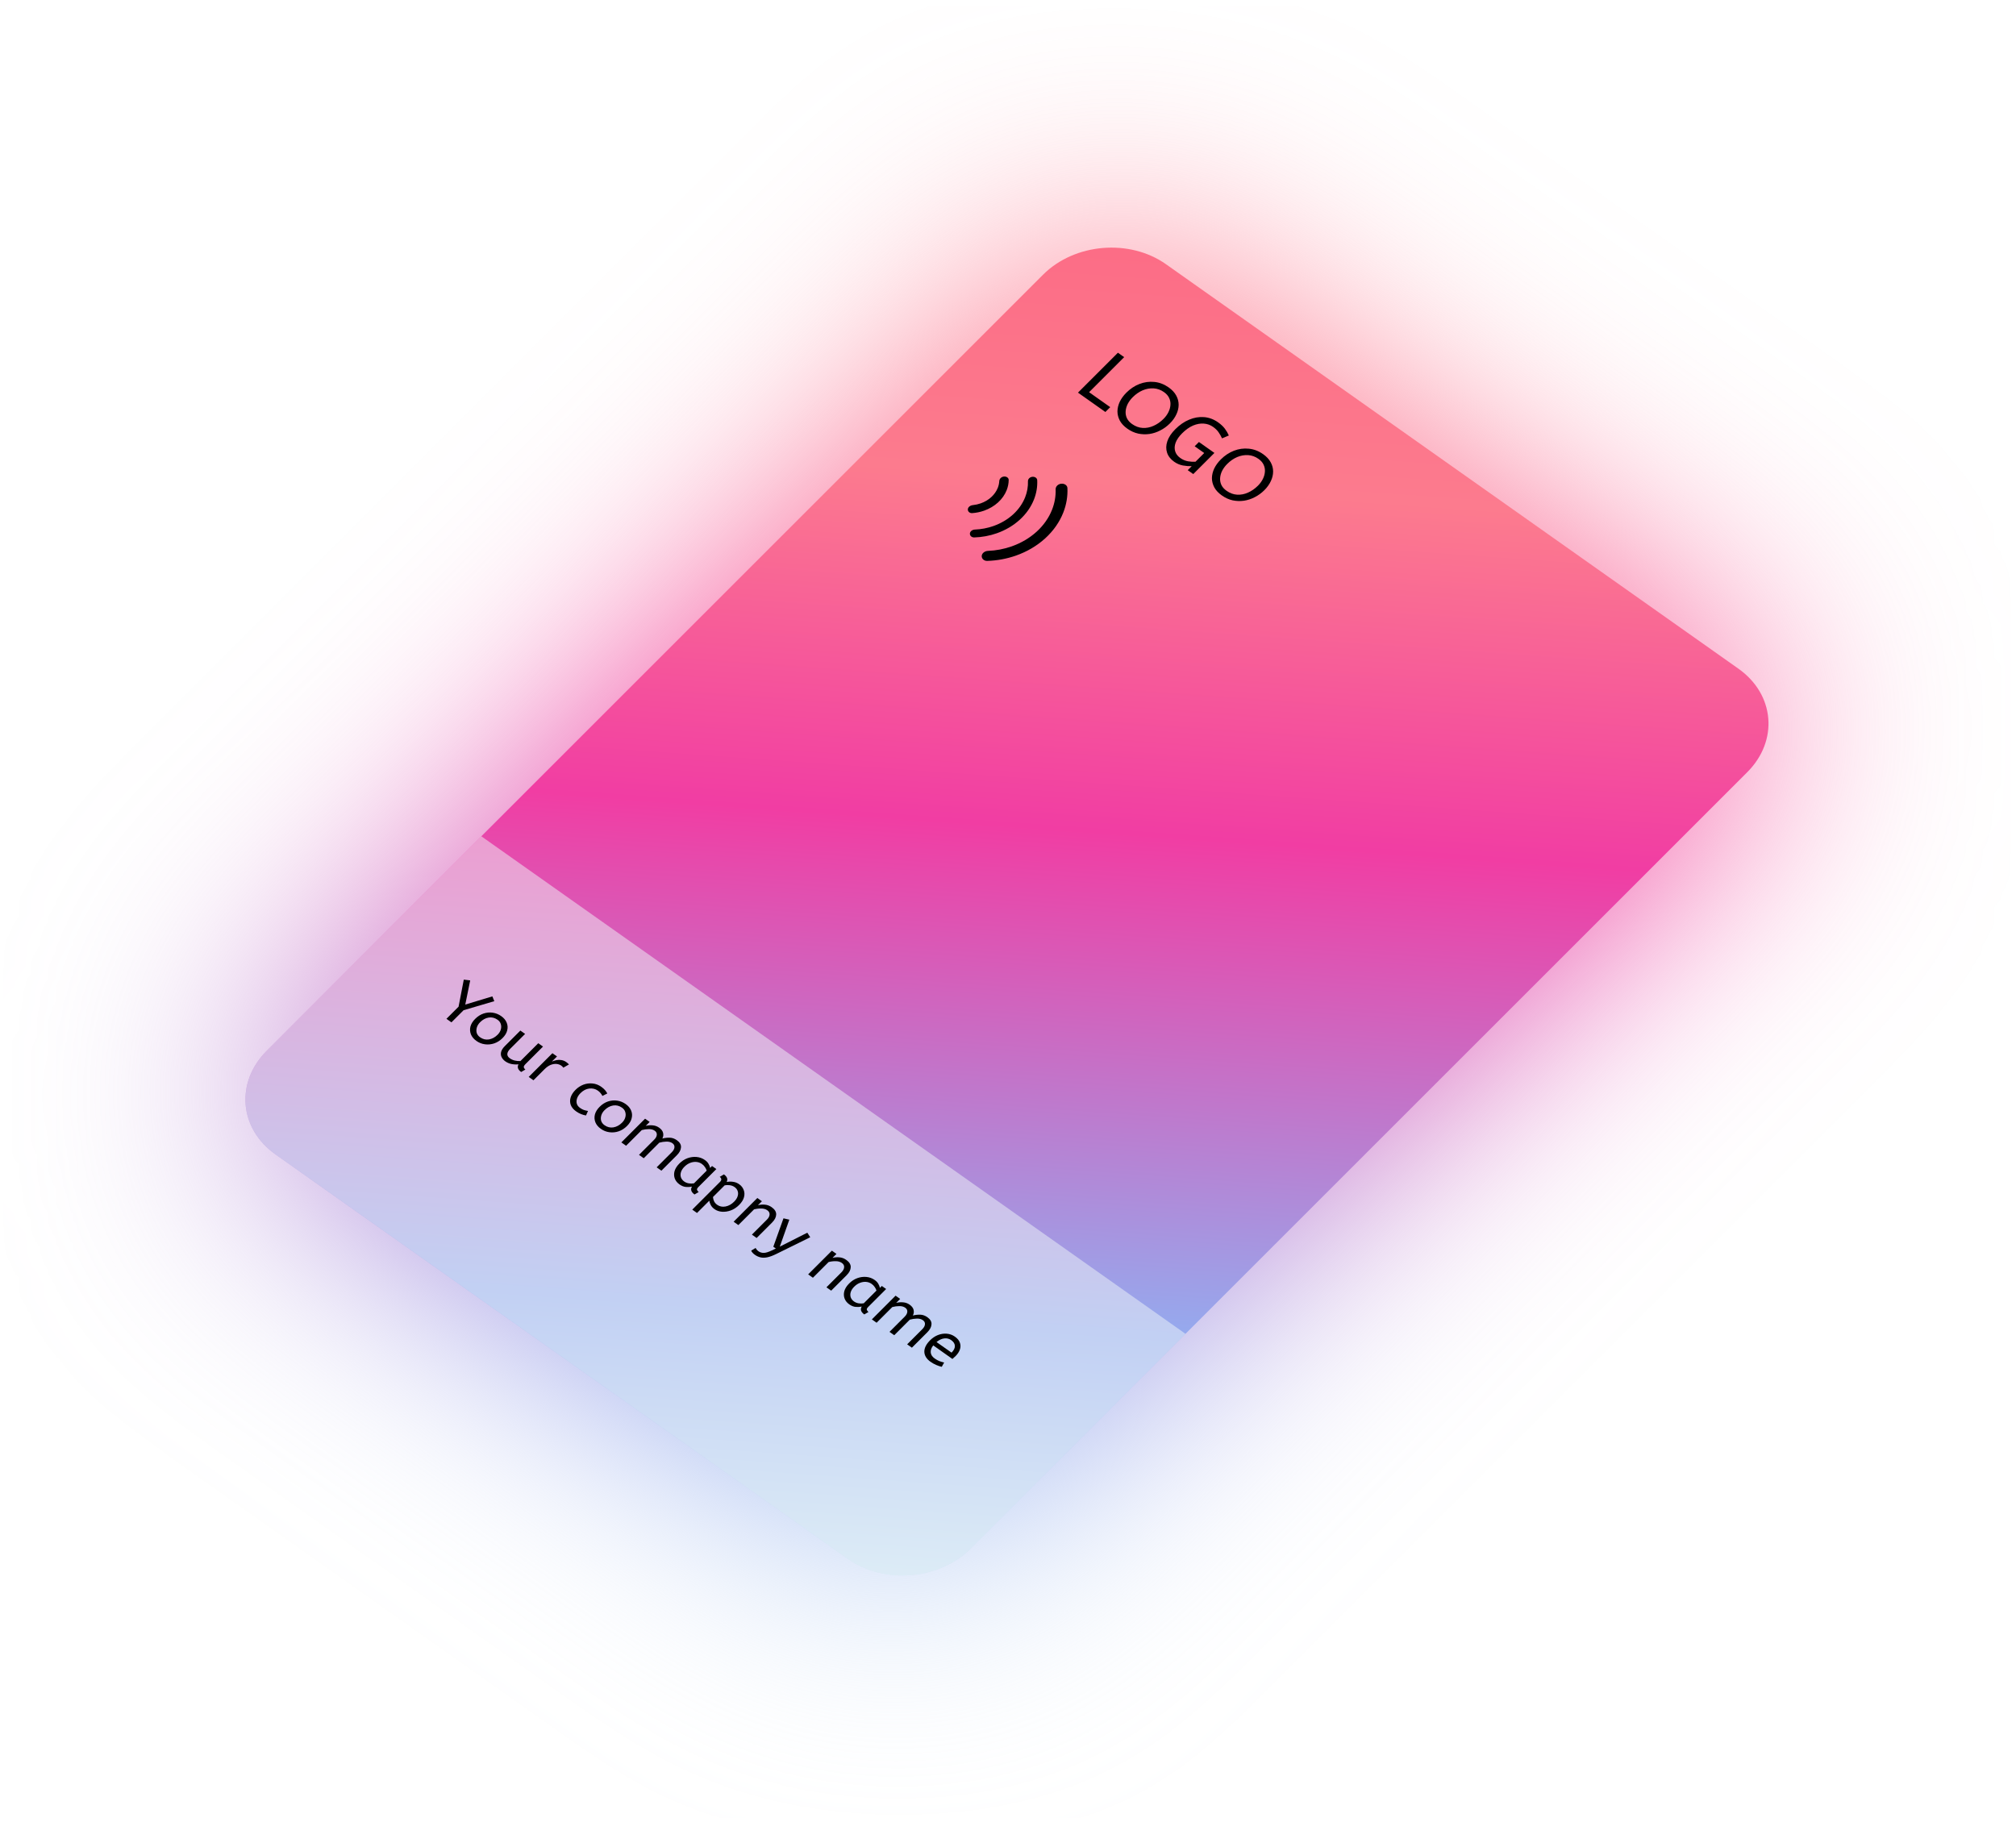
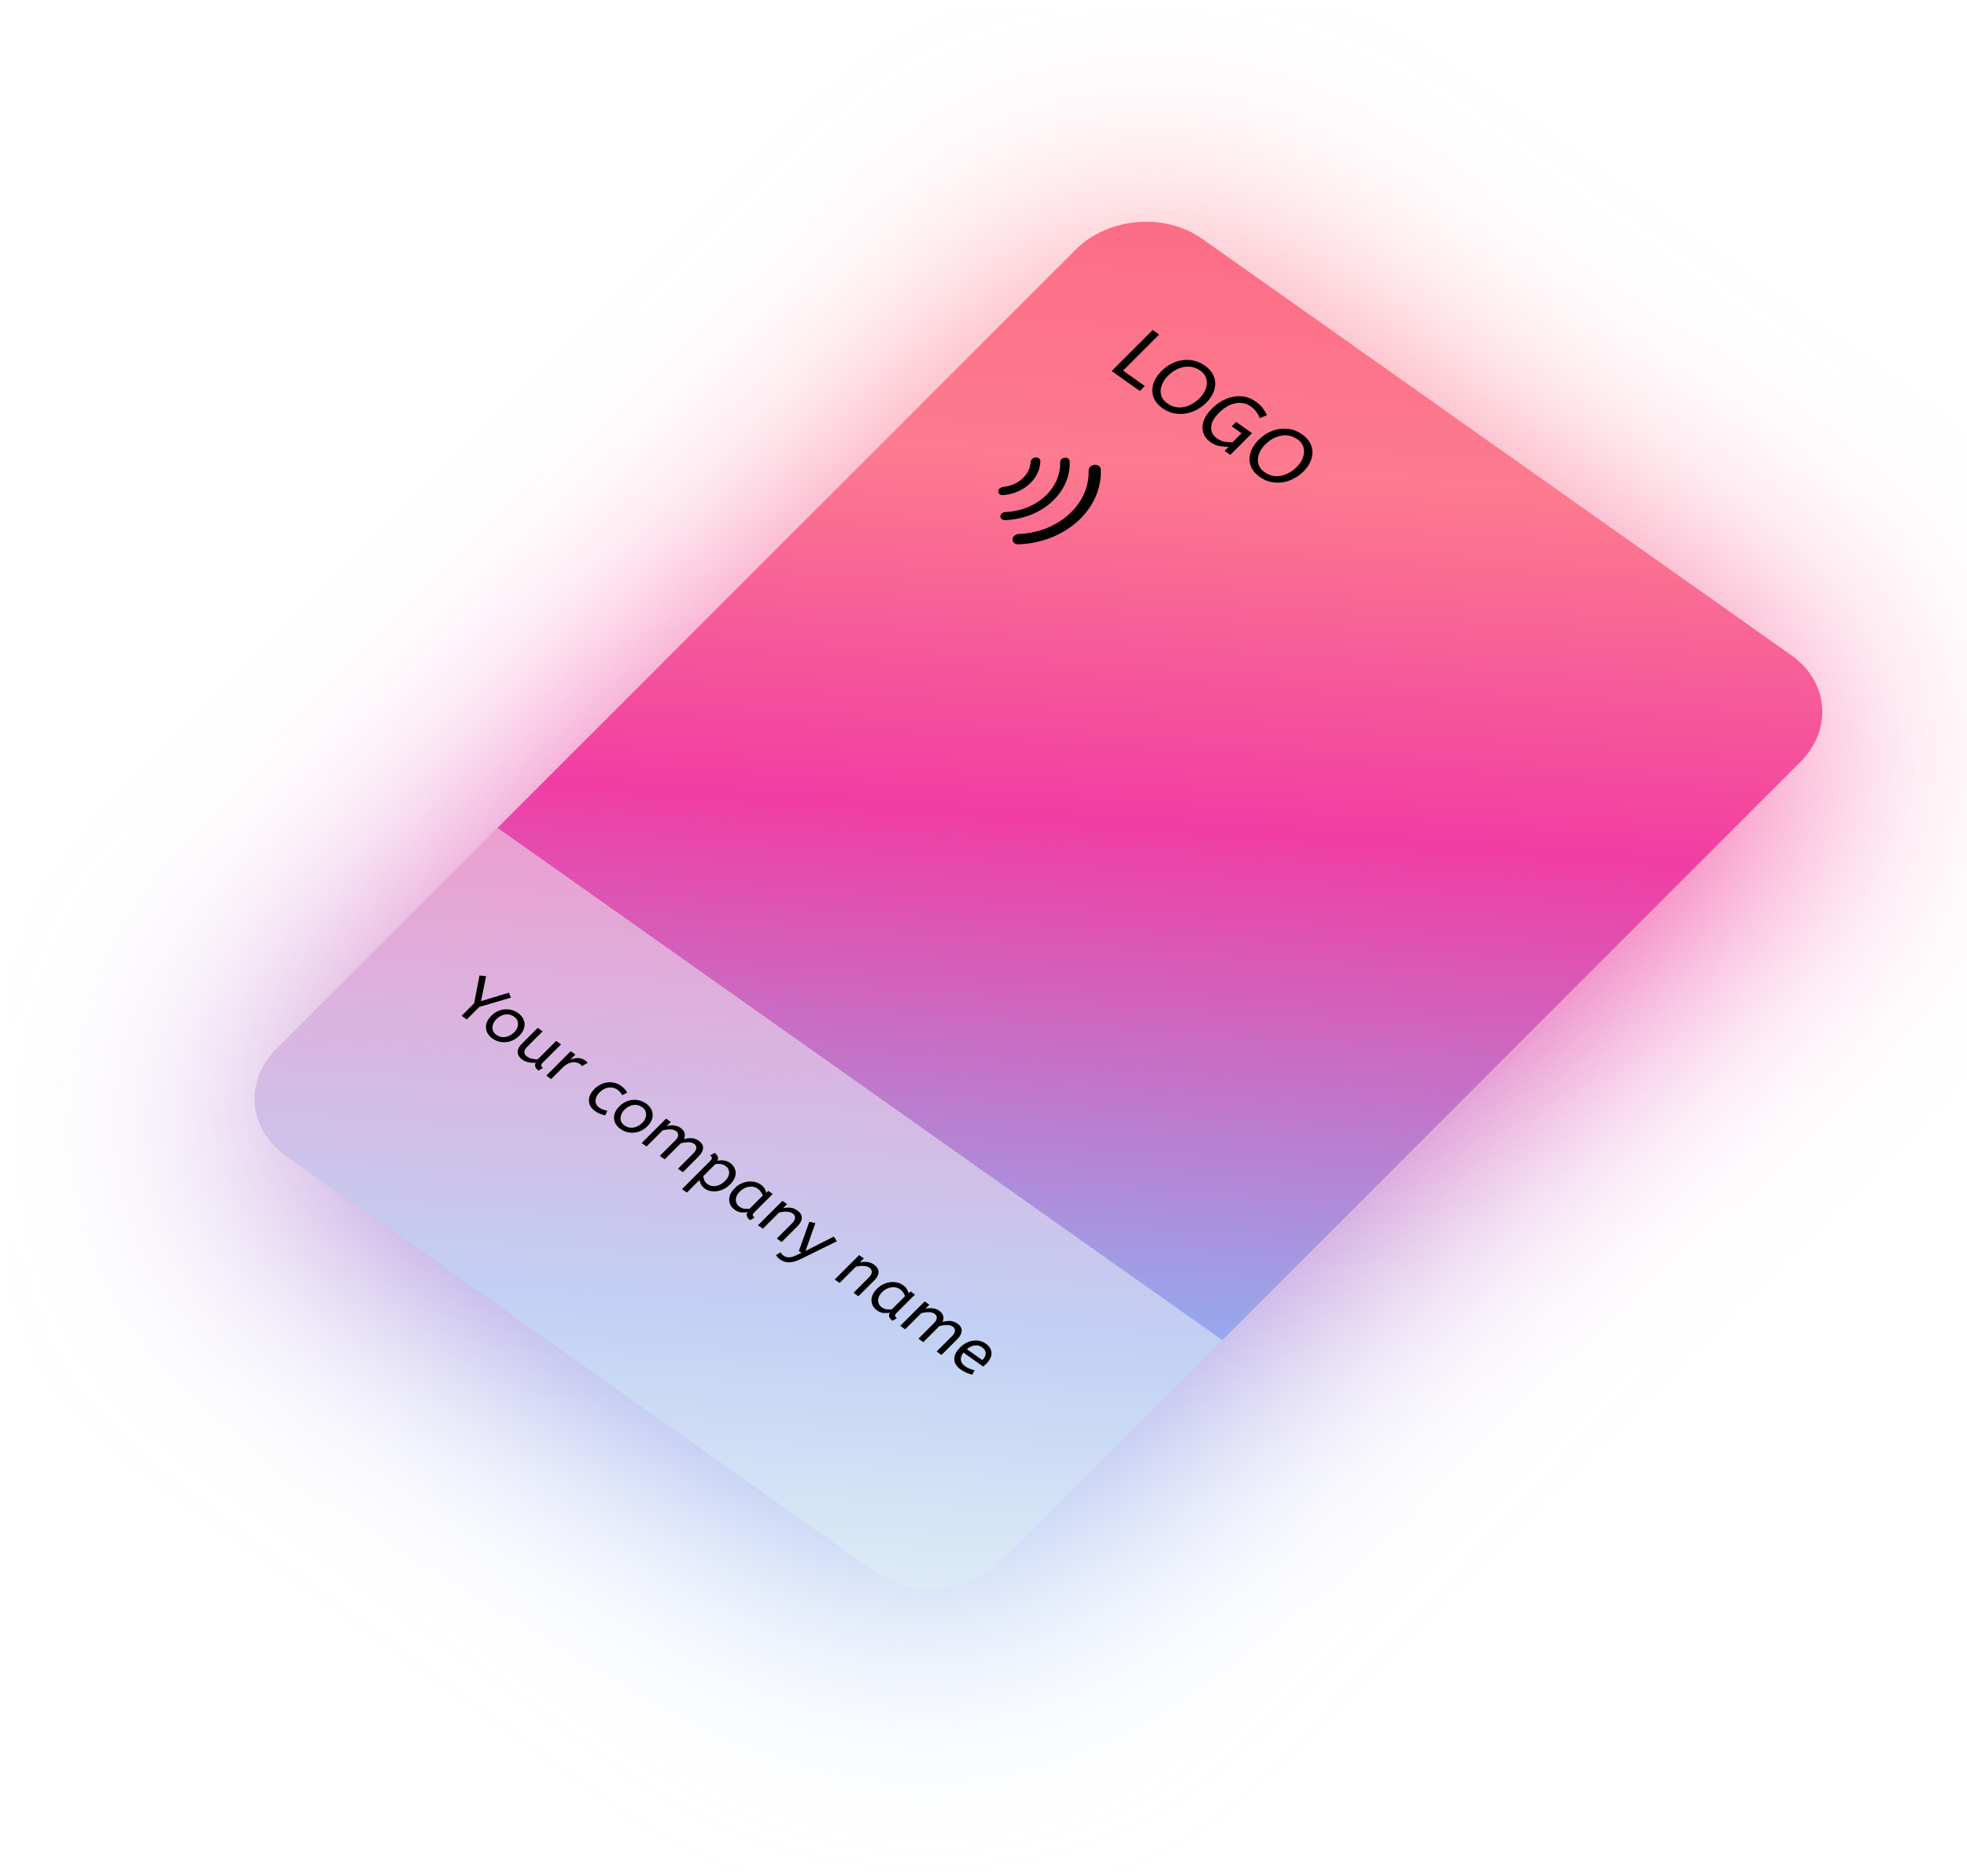
- <svg xmlns="http://www.w3.org/2000/svg" width="250" height="226" viewBox="0 0 250 226" fill="none">
-   <g filter="url(#filter0_f_178_2)">
-     <rect width="106.928" height="156.158" rx="10" transform="matrix(0.816642 0.577145 -0.707107 0.707107 136.42 27.001)" fill="url(#paint0_linear_178_2)" />
+ <svg xmlns="http://www.w3.org/2000/svg" width="237" height="226" viewBox="0 0 237 226" fill="none">
+   <g filter="url(#filter0_f_13_1637)">
+     <rect width="106.928" height="156.158" rx="10" transform="matrix(0.816642 0.577145 -0.707107 0.707107 136.68 27.2344)" fill="url(#paint0_linear_13_1637)" />
  </g>
-   <rect width="106.928" height="156.158" rx="10" transform="matrix(0.816642 0.577145 -0.707107 0.707107 136.42 27)" fill="url(#paint1_linear_178_2)" />
-   <path d="M59.688 103.732L147.01 165.446L120.393 192.062C116.488 195.967 109.666 196.549 105.156 193.362L34.166 143.191C29.656 140.004 29.166 134.254 33.071 130.349L59.688 103.732Z" fill="#F1F6F8" fill-opacity="0.5" />
-   <path d="M121.743 68.952C121.715 69.294 122.021 69.585 122.426 69.573C123.645 69.537 124.854 69.314 125.994 68.912C127.362 68.43 128.596 67.702 129.609 66.78C130.622 65.858 131.389 64.765 131.856 63.579C132.245 62.59 132.417 61.557 132.367 60.529C132.35 60.188 131.983 59.953 131.581 60.002V60.002C131.178 60.051 130.893 60.366 130.905 60.708C130.934 61.554 130.786 62.404 130.465 63.219C130.067 64.232 129.413 65.164 128.548 65.951C127.683 66.737 126.63 67.359 125.463 67.77C124.523 68.102 123.529 68.291 122.526 68.331C122.121 68.347 121.77 68.61 121.743 68.952V68.952Z" fill="black" />
-   <path d="M120.276 66.175C120.255 66.444 120.495 66.672 120.813 66.663C121.77 66.635 122.72 66.459 123.616 66.144C124.691 65.765 125.661 65.193 126.456 64.469C127.252 63.744 127.855 62.886 128.222 61.953C128.527 61.177 128.663 60.365 128.623 59.558C128.61 59.289 128.322 59.105 128.006 59.144V59.144C127.69 59.182 127.465 59.429 127.475 59.697C127.497 60.363 127.381 61.031 127.129 61.671C126.816 62.467 126.302 63.199 125.623 63.817C124.944 64.435 124.116 64.923 123.199 65.247C122.461 65.507 121.68 65.656 120.891 65.687C120.573 65.7 120.298 65.907 120.276 66.175V66.175Z" fill="black" />
-   <path d="M120.02 63.167C119.999 63.438 120.241 63.669 120.562 63.647C121.066 63.612 121.564 63.509 122.036 63.343C122.69 63.112 123.28 62.764 123.764 62.324C124.248 61.883 124.615 61.361 124.838 60.794C124.999 60.384 125.082 59.958 125.086 59.532C125.088 59.26 124.796 59.074 124.477 59.112V59.112C124.157 59.151 123.933 59.402 123.919 59.673C123.903 59.955 123.842 60.236 123.735 60.508C123.566 60.937 123.289 61.333 122.922 61.666C122.556 61.999 122.11 62.262 121.615 62.437C121.302 62.547 120.974 62.62 120.641 62.655C120.321 62.688 120.042 62.895 120.02 63.167V63.167Z" fill="black" />
-   <path d="M133.679 48.702L138.629 43.752L139.405 44.3L135.056 48.649L137.677 50.502L137.076 51.103L133.679 48.702ZM139.806 53.177C139.382 52.877 139.069 52.543 138.869 52.177C138.674 51.805 138.575 51.421 138.572 51.025C138.579 50.628 138.675 50.229 138.861 49.83C139.052 49.434 139.325 49.059 139.678 48.706C140.164 48.22 140.704 47.861 141.298 47.63C141.902 47.397 142.517 47.312 143.141 47.375C143.77 47.434 144.365 47.661 144.926 48.057C145.345 48.354 145.655 48.685 145.855 49.052C146.06 49.422 146.162 49.808 146.161 50.209C146.159 50.611 146.065 51.007 145.878 51.398C145.697 51.793 145.43 52.167 145.076 52.52C144.723 52.874 144.328 53.162 143.892 53.385C143.461 53.611 143.01 53.76 142.54 53.83C142.075 53.895 141.608 53.879 141.14 53.781C140.676 53.678 140.231 53.477 139.806 53.177ZM140.386 52.597C140.806 52.893 141.244 53.054 141.701 53.08C142.159 53.106 142.607 53.02 143.045 52.823C143.494 52.625 143.907 52.338 144.284 51.961C144.539 51.706 144.74 51.43 144.889 51.133C145.038 50.836 145.122 50.537 145.143 50.238C145.168 49.934 145.115 49.643 144.984 49.366C144.858 49.092 144.646 48.849 144.346 48.637C143.949 48.356 143.518 48.201 143.056 48.172C142.598 48.146 142.145 48.228 141.695 48.417C141.251 48.61 140.843 48.893 140.471 49.265C140.216 49.52 140.009 49.796 139.851 50.094C139.702 50.392 139.615 50.692 139.59 50.996C139.565 51.3 139.615 51.589 139.74 51.863C139.872 52.141 140.087 52.386 140.386 52.597ZM145.603 57.273C145.162 56.962 144.869 56.586 144.724 56.145C144.579 55.705 144.59 55.234 144.757 54.732C144.928 54.226 145.262 53.725 145.757 53.23C146.285 52.703 146.852 52.311 147.46 52.057C148.072 51.798 148.685 51.691 149.298 51.738C149.921 51.784 150.507 52.002 151.057 52.39C151.411 52.641 151.689 52.901 151.891 53.173C152.093 53.445 152.258 53.726 152.385 54.017L151.541 54.374C151.42 54.104 151.276 53.849 151.107 53.609C150.944 53.372 150.718 53.152 150.429 52.948C150.086 52.706 149.701 52.571 149.274 52.542C148.852 52.51 148.408 52.59 147.944 52.785C147.485 52.984 147.034 53.305 146.591 53.748C146.195 54.144 145.927 54.533 145.785 54.916C145.649 55.294 145.63 55.647 145.73 55.975C145.829 56.303 146.042 56.582 146.369 56.813C146.674 57.029 146.998 57.165 147.34 57.222C147.693 57.278 147.996 57.295 148.25 57.274L149.332 56.192L148.148 55.355L148.678 54.825L150.597 56.181L147.974 58.804L147.288 58.32L147.783 57.825C147.446 57.836 147.081 57.807 146.686 57.737C146.296 57.663 145.935 57.508 145.603 57.273ZM151.522 61.456C151.097 61.156 150.785 60.823 150.585 60.456C150.389 60.085 150.29 59.701 150.287 59.304C150.294 58.907 150.39 58.509 150.576 58.109C150.768 57.713 151.04 57.339 151.394 56.985C151.879 56.5 152.419 56.141 153.013 55.909C153.618 55.676 154.232 55.592 154.856 55.655C155.486 55.713 156.08 55.941 156.641 56.337C157.06 56.633 157.37 56.965 157.57 57.331C157.776 57.702 157.878 58.088 157.876 58.489C157.875 58.89 157.78 59.286 157.594 59.677C157.413 60.072 157.145 60.447 156.792 60.8C156.438 61.154 156.043 61.442 155.607 61.664C155.176 61.891 154.726 62.039 154.256 62.109C153.791 62.175 153.324 62.159 152.855 62.061C152.391 61.958 151.946 61.757 151.522 61.456ZM152.102 60.877C152.521 61.173 152.959 61.334 153.417 61.36C153.874 61.385 154.322 61.3 154.761 61.103C155.209 60.905 155.622 60.617 156 60.24C156.254 59.986 156.456 59.71 156.604 59.413C156.753 59.115 156.837 58.817 156.858 58.518C156.883 58.214 156.83 57.923 156.699 57.645C156.573 57.371 156.361 57.129 156.061 56.917C155.664 56.636 155.234 56.481 154.771 56.451C154.313 56.426 153.86 56.508 153.41 56.697C152.966 56.89 152.558 57.173 152.186 57.545C151.931 57.8 151.725 58.076 151.566 58.374C151.417 58.671 151.33 58.972 151.305 59.276C151.28 59.58 151.33 59.869 151.456 60.143C151.587 60.42 151.802 60.665 152.102 60.877Z" fill="black" />
-   <path d="M55.362 126.373L56.867 124.868L57.514 121.512L58.308 121.609L57.698 124.606L61.056 123.59L61.297 124.185L57.488 125.307L55.983 126.811L55.362 126.373ZM59.078 129.115C58.756 128.887 58.531 128.618 58.402 128.309C58.277 127.995 58.255 127.671 58.337 127.336C58.427 127.001 58.623 126.682 58.925 126.38C59.242 126.064 59.589 125.843 59.967 125.717C60.346 125.592 60.725 125.558 61.107 125.615C61.488 125.672 61.838 125.813 62.156 126.038C62.474 126.262 62.697 126.526 62.825 126.829C62.958 127.135 62.983 127.456 62.901 127.79C62.827 128.124 62.633 128.448 62.321 128.761C62.008 129.074 61.66 129.295 61.278 129.424C60.9 129.549 60.518 129.585 60.133 129.532C59.752 129.482 59.401 129.343 59.078 129.115ZM59.531 128.662C59.875 128.906 60.243 128.995 60.634 128.93C61.03 128.862 61.388 128.668 61.708 128.347C61.904 128.151 62.035 127.938 62.102 127.708C62.172 127.475 62.173 127.25 62.106 127.035C62.047 126.82 61.912 126.638 61.703 126.49C61.359 126.247 60.993 126.156 60.605 126.216C60.218 126.277 59.862 126.47 59.537 126.794C59.341 126.99 59.206 127.207 59.132 127.444C59.062 127.678 59.057 127.903 59.116 128.118C59.184 128.333 59.322 128.515 59.531 128.662ZM62.663 131.648C62.467 131.51 62.318 131.343 62.215 131.148C62.112 130.953 62.086 130.738 62.136 130.503C62.189 130.264 62.349 130.01 62.617 129.743L64.529 127.831L65.117 128.246L63.273 130.09C63.043 130.32 62.922 130.538 62.911 130.742C62.904 130.943 63.009 131.12 63.227 131.274C63.405 131.4 63.607 131.492 63.833 131.548C64.067 131.604 64.302 131.626 64.538 131.612L66.75 129.401L67.338 129.816L65.16 131.994C64.998 132.156 64.93 132.291 64.956 132.4C64.989 132.507 65.054 132.595 65.15 132.662L64.63 132.971C64.225 132.684 64.114 132.368 64.297 132.021C64.009 132.049 63.721 132.036 63.434 131.981C63.151 131.922 62.894 131.811 62.663 131.648ZM65.563 133.582L68.504 130.64L69.073 131.042L68.434 131.681C68.615 131.597 68.806 131.536 69.007 131.498C69.213 131.456 69.419 131.454 69.627 131.492C69.839 131.525 70.04 131.61 70.232 131.745C70.297 131.791 70.359 131.841 70.416 131.895C70.478 131.945 70.525 131.991 70.557 132.033L69.855 132.435C69.802 132.346 69.719 132.262 69.606 132.181C69.445 132.068 69.251 131.998 69.023 131.972C68.8 131.95 68.558 131.988 68.296 132.086C68.039 132.188 67.782 132.366 67.526 132.623L66.151 133.997L65.563 133.582ZM71.435 137.848C71.113 137.62 70.894 137.356 70.778 137.055C70.671 136.754 70.666 136.442 70.766 136.12C70.869 135.794 71.072 135.48 71.373 135.178C71.656 134.895 71.98 134.683 72.344 134.541C72.713 134.403 73.089 134.354 73.474 134.393C73.861 134.429 74.223 134.566 74.558 134.803C74.75 134.938 74.902 135.072 75.016 135.204C75.134 135.338 75.232 135.482 75.311 135.634L74.704 135.939C74.635 135.8 74.555 135.679 74.465 135.577C74.382 135.473 74.273 135.374 74.138 135.278C73.833 135.063 73.48 134.978 73.079 135.022C72.686 135.066 72.321 135.256 71.986 135.591C71.782 135.795 71.641 136.011 71.562 136.238C71.483 136.466 71.471 136.682 71.525 136.888C71.584 137.097 71.718 137.275 71.927 137.423C72.092 137.54 72.249 137.625 72.397 137.678C72.548 137.727 72.722 137.769 72.917 137.804L72.67 138.363C72.471 138.332 72.268 138.275 72.06 138.193C71.857 138.114 71.649 137.999 71.435 137.848ZM74.512 140.022C74.189 139.794 73.964 139.525 73.835 139.216C73.71 138.902 73.689 138.578 73.771 138.243C73.861 137.908 74.057 137.589 74.358 137.288C74.675 136.971 75.022 136.75 75.401 136.624C75.779 136.499 76.159 136.465 76.54 136.522C76.921 136.579 77.271 136.72 77.589 136.945C77.907 137.169 78.13 137.433 78.258 137.736C78.391 138.042 78.416 138.363 78.334 138.697C78.26 139.031 78.067 139.355 77.754 139.668C77.441 139.981 77.093 140.202 76.711 140.331C76.333 140.457 75.952 140.493 75.566 140.439C75.186 140.389 74.834 140.25 74.512 140.022ZM74.964 139.57C75.308 139.813 75.676 139.902 76.068 139.838C76.463 139.769 76.821 139.575 77.141 139.254C77.338 139.058 77.469 138.845 77.535 138.615C77.605 138.382 77.606 138.158 77.539 137.942C77.48 137.727 77.346 137.545 77.136 137.397C76.792 137.154 76.427 137.063 76.039 137.124C75.651 137.184 75.295 137.377 74.971 137.701C74.775 137.897 74.639 138.114 74.566 138.351C74.496 138.585 74.49 138.81 74.549 139.025C74.617 139.24 74.755 139.422 74.964 139.57ZM77.053 141.703L79.995 138.761L80.563 139.163L80.071 139.655C80.352 139.583 80.638 139.56 80.931 139.587C81.228 139.61 81.496 139.706 81.735 139.875C82.005 140.066 82.169 140.278 82.225 140.511C82.287 140.747 82.258 140.984 82.139 141.222C82.447 141.144 82.753 141.109 83.057 141.118C83.365 141.13 83.656 141.232 83.93 141.426C84.301 141.688 84.473 141.984 84.448 142.314C84.431 142.643 84.261 142.97 83.936 143.294L82.019 145.212L81.431 144.796L83.309 142.918C83.512 142.714 83.622 142.512 83.638 142.31C83.657 142.105 83.571 141.935 83.379 141.799C83.183 141.661 82.936 141.596 82.638 141.604C82.348 141.611 82.055 141.655 81.759 141.736L79.83 143.665L79.242 143.249L81.12 141.371C81.324 141.168 81.433 140.965 81.449 140.764C81.468 140.558 81.382 140.388 81.19 140.253C80.999 140.117 80.756 140.052 80.462 140.056C80.171 140.057 79.88 140.095 79.587 140.172L77.641 142.118L77.053 141.703ZM84.264 146.914C83.981 146.714 83.786 146.47 83.679 146.183C83.573 145.895 83.563 145.589 83.65 145.264C83.745 144.939 83.947 144.621 84.257 144.312C84.551 144.018 84.882 143.802 85.251 143.663C85.624 143.528 85.999 143.477 86.374 143.51C86.757 143.543 87.106 143.671 87.419 143.892C87.615 144.031 87.762 144.186 87.858 144.357C87.963 144.527 88.03 144.697 88.061 144.867L88.299 144.63L88.835 145.008L86.606 147.237C86.462 147.38 86.407 147.502 86.441 147.603C86.482 147.703 86.55 147.787 86.646 147.854L86.126 148.163C85.708 147.867 85.602 147.542 85.809 147.186C85.588 147.236 85.34 147.25 85.064 147.229C84.796 147.207 84.529 147.102 84.264 146.914ZM84.847 146.554C85.012 146.671 85.203 146.748 85.419 146.784C85.639 146.817 85.852 146.817 86.057 146.782L87.636 145.204C87.59 145.049 87.516 144.9 87.413 144.757C87.319 144.613 87.194 144.486 87.037 144.375C86.828 144.227 86.596 144.144 86.34 144.124C86.093 144.104 85.841 144.144 85.583 144.245C85.329 144.343 85.093 144.501 84.875 144.72C84.663 144.931 84.521 145.152 84.446 145.382C84.375 145.609 84.374 145.827 84.44 146.035C84.511 146.239 84.647 146.412 84.847 146.554ZM85.847 150.042L89.281 146.608C89.409 146.48 89.463 146.363 89.442 146.258C89.429 146.152 89.365 146.059 89.252 145.979L89.772 145.671C90.173 145.954 90.286 146.269 90.111 146.615C90.211 146.589 90.347 146.572 90.518 146.565C90.693 146.56 90.881 146.58 91.082 146.625C91.286 146.673 91.482 146.763 91.669 146.896C91.931 147.08 92.114 147.313 92.22 147.594C92.334 147.874 92.348 148.176 92.261 148.501C92.178 148.822 91.976 149.143 91.655 149.464C91.342 149.777 90.997 150.003 90.62 150.142C90.247 150.277 89.881 150.331 89.523 150.303C89.172 150.274 88.867 150.167 88.605 149.982C88.405 149.841 88.251 149.674 88.145 149.483C88.043 149.289 87.98 149.106 87.957 148.935L86.436 150.457L85.847 150.042ZM88.94 149.447C89.236 149.656 89.576 149.725 89.959 149.655C90.35 149.583 90.709 149.384 91.037 149.056C91.263 148.829 91.41 148.601 91.476 148.371C91.547 148.145 91.547 147.932 91.477 147.735C91.411 147.54 91.285 147.377 91.098 147.245C90.91 147.112 90.699 147.034 90.463 147.009C90.236 146.984 90.036 146.99 89.864 147.029L88.415 148.477C88.427 148.659 88.473 148.836 88.553 149.009C88.637 149.178 88.766 149.324 88.94 149.447ZM90.975 151.541L93.916 148.599L94.484 149.001L93.992 149.493C94.273 149.421 94.559 149.398 94.852 149.425C95.153 149.451 95.434 149.557 95.696 149.741C96.079 150.012 96.264 150.314 96.252 150.646C96.243 150.981 96.075 151.313 95.747 151.641L93.829 153.559L93.242 153.143L95.103 151.282C95.314 151.071 95.425 150.86 95.435 150.648C95.45 150.44 95.356 150.264 95.151 150.119C94.951 149.977 94.699 149.906 94.396 149.904C94.097 149.898 93.801 149.934 93.508 150.011L91.563 151.957L90.975 151.541ZM93.613 155.646C93.483 155.554 93.379 155.461 93.301 155.367C93.228 155.277 93.178 155.197 93.152 155.126L93.707 154.794C93.732 154.858 93.775 154.927 93.835 155.001C93.894 155.075 93.972 155.146 94.068 155.214C94.251 155.343 94.465 155.408 94.71 155.407C94.956 155.407 95.293 155.304 95.722 155.099L96.211 154.865L95.898 154.644L97.157 151.121L97.883 151.287L96.701 154.632L100.114 152.903L100.476 153.467L96.275 155.538C95.847 155.75 95.474 155.889 95.156 155.954C94.838 156.019 94.556 156.023 94.31 155.964C94.063 155.906 93.831 155.8 93.613 155.646ZM100.219 158.074L103.161 155.133L103.729 155.535L103.237 156.027C103.517 155.955 103.804 155.932 104.097 155.959C104.398 155.985 104.679 156.09 104.94 156.275C105.324 156.546 105.509 156.847 105.496 157.179C105.488 157.515 105.32 157.846 104.992 158.175L103.074 160.092L102.486 159.677L104.347 157.816C104.558 157.604 104.669 157.393 104.68 157.182C104.695 156.974 104.6 156.797 104.395 156.652C104.195 156.511 103.943 156.439 103.64 156.437C103.341 156.432 103.045 156.467 102.753 156.544L100.807 158.49L100.219 158.074ZM105.318 161.794C105.035 161.594 104.84 161.35 104.733 161.062C104.627 160.775 104.617 160.468 104.704 160.144C104.799 159.818 105.001 159.501 105.311 159.191C105.605 158.897 105.936 158.681 106.305 158.543C106.678 158.407 107.053 158.356 107.428 158.39C107.811 158.423 108.16 158.55 108.473 158.772C108.669 158.91 108.816 159.065 108.912 159.236C109.017 159.407 109.084 159.577 109.115 159.747L109.353 159.509L109.889 159.888L107.66 162.116C107.516 162.26 107.461 162.382 107.495 162.482C107.536 162.582 107.604 162.666 107.7 162.734L107.18 163.042C106.762 162.747 106.656 162.421 106.863 162.065C106.643 162.115 106.394 162.13 106.118 162.108C105.85 162.086 105.583 161.981 105.318 161.794ZM105.901 161.433C106.066 161.55 106.257 161.627 106.473 161.664C106.693 161.697 106.906 161.696 107.111 161.661L108.69 160.083C108.644 159.928 108.57 159.779 108.467 159.636C108.373 159.493 108.248 159.365 108.091 159.254C107.882 159.107 107.65 159.023 107.394 159.003C107.147 158.983 106.895 159.024 106.637 159.125C106.384 159.222 106.147 159.381 105.929 159.599C105.717 159.81 105.575 160.031 105.5 160.262C105.429 160.489 105.428 160.706 105.494 160.914C105.565 161.119 105.701 161.292 105.901 161.433ZM108.118 163.657L111.059 160.715L111.628 161.117L111.135 161.609C111.416 161.537 111.702 161.514 111.995 161.541C112.292 161.564 112.56 161.66 112.8 161.829C113.07 162.02 113.233 162.232 113.29 162.465C113.351 162.701 113.322 162.938 113.203 163.176C113.512 163.098 113.818 163.063 114.121 163.072C114.429 163.084 114.72 163.187 114.995 163.38C115.365 163.642 115.538 163.938 115.512 164.268C115.495 164.597 115.325 164.924 115.001 165.248L113.083 167.166L112.495 166.75L114.373 164.872C114.577 164.668 114.686 164.466 114.702 164.264C114.721 164.059 114.635 163.889 114.443 163.753C114.247 163.615 114 163.55 113.702 163.558C113.412 163.565 113.119 163.609 112.823 163.69L110.894 165.619L110.306 165.203L112.184 163.325C112.388 163.122 112.498 162.919 112.513 162.718C112.532 162.512 112.446 162.342 112.255 162.207C112.063 162.071 111.82 162.006 111.526 162.01C111.235 162.011 110.944 162.049 110.652 162.126L108.706 164.072L108.118 163.657ZM115.387 168.91C114.899 168.565 114.645 168.157 114.625 167.686C114.614 167.215 114.851 166.736 115.338 166.249C115.632 165.955 115.957 165.737 116.314 165.597C116.678 165.455 117.042 165.4 117.405 165.431C117.771 165.459 118.107 165.58 118.412 165.795C118.738 166.026 118.946 166.279 119.035 166.555C119.132 166.829 119.132 167.109 119.033 167.393C118.935 167.677 118.761 167.944 118.512 168.193C118.38 168.325 118.245 168.449 118.108 168.564L115.73 166.883C115.493 167.186 115.39 167.48 115.418 167.764C115.446 168.047 115.611 168.296 115.911 168.508C116.107 168.646 116.301 168.754 116.491 168.831C116.686 168.904 116.883 168.963 117.083 169.008L116.785 169.541C116.568 169.49 116.343 169.415 116.109 169.314C115.871 169.217 115.631 169.082 115.387 168.91ZM116.136 166.466L117.998 167.781C118.285 167.495 118.422 167.216 118.412 166.944C118.401 166.673 118.249 166.434 117.958 166.227C117.705 166.049 117.419 165.978 117.098 166.016C116.782 166.05 116.461 166.2 116.136 166.466Z" fill="black" />
+   <rect width="106.928" height="156.158" rx="10" transform="matrix(0.816642 0.577145 -0.707107 0.707107 136.68 23)" fill="url(#paint1_linear_13_1637)" />
+   <path d="M59.947 99.732L147.27 161.446L120.653 188.062C116.748 191.967 109.926 192.549 105.416 189.362L34.426 139.191C29.916 136.004 29.426 130.254 33.331 126.349L59.947 99.732Z" fill="#F1F6F8" fill-opacity="0.5" />
+   <path d="M122.003 64.952C121.975 65.294 122.281 65.585 122.686 65.573C123.905 65.537 125.114 65.314 126.254 64.912C127.622 64.43 128.856 63.702 129.869 62.78C130.882 61.858 131.649 60.765 132.116 59.579C132.505 58.59 132.677 57.557 132.627 56.529C132.61 56.188 132.243 55.953 131.841 56.002C131.438 56.051 131.153 56.366 131.165 56.708C131.194 57.554 131.046 58.404 130.725 59.219C130.327 60.232 129.673 61.164 128.808 61.951C127.943 62.737 126.89 63.359 125.723 63.77C124.783 64.102 123.789 64.291 122.786 64.331C122.381 64.347 122.03 64.61 122.003 64.952Z" fill="black" />
+   <path d="M120.536 62.175C120.515 62.444 120.755 62.672 121.073 62.663C122.03 62.635 122.98 62.459 123.876 62.144C124.951 61.765 125.921 61.193 126.716 60.469C127.512 59.744 128.115 58.886 128.482 57.953C128.787 57.177 128.923 56.365 128.883 55.558C128.87 55.289 128.582 55.105 128.266 55.144C127.95 55.182 127.725 55.429 127.735 55.697C127.757 56.363 127.641 57.031 127.389 57.671C127.076 58.467 126.562 59.199 125.883 59.817C125.204 60.435 124.376 60.923 123.459 61.247C122.721 61.507 121.94 61.656 121.151 61.687C120.833 61.7 120.558 61.907 120.536 62.175Z" fill="black" />
+   <path d="M120.28 59.167C120.259 59.438 120.501 59.669 120.822 59.647C121.326 59.612 121.824 59.509 122.296 59.343C122.95 59.112 123.54 58.764 124.024 58.324C124.508 57.883 124.875 57.361 125.098 56.794C125.259 56.384 125.342 55.958 125.346 55.532C125.348 55.26 125.056 55.074 124.737 55.112C124.417 55.151 124.193 55.402 124.179 55.673C124.163 55.955 124.102 56.236 123.995 56.508C123.826 56.937 123.549 57.333 123.182 57.666C122.816 57.999 122.37 58.262 121.875 58.437C121.562 58.547 121.234 58.62 120.901 58.655C120.581 58.688 120.302 58.895 120.28 59.167Z" fill="black" />
+   <path d="M133.939 44.702L138.889 39.752L139.665 40.3L135.316 44.649L137.937 46.502L137.336 47.103L133.939 44.702ZM140.066 49.177C139.642 48.877 139.329 48.543 139.129 48.177C138.934 47.805 138.835 47.421 138.832 47.025C138.839 46.628 138.935 46.229 139.121 45.83C139.312 45.434 139.585 45.059 139.938 44.706C140.424 44.22 140.964 43.861 141.558 43.63C142.162 43.397 142.777 43.312 143.401 43.375C144.03 43.434 144.625 43.661 145.186 44.057C145.605 44.354 145.915 44.685 146.115 45.052C146.32 45.422 146.422 45.808 146.421 46.209C146.419 46.611 146.325 47.007 146.138 47.398C145.957 47.793 145.69 48.167 145.336 48.52C144.983 48.874 144.588 49.162 144.152 49.385C143.721 49.611 143.27 49.76 142.8 49.83C142.335 49.895 141.868 49.879 141.4 49.781C140.936 49.678 140.491 49.477 140.066 49.177ZM140.646 48.597C141.066 48.893 141.504 49.054 141.961 49.08C142.419 49.106 142.867 49.02 143.306 48.823C143.754 48.625 144.167 48.338 144.544 47.961C144.799 47.706 145 47.43 145.149 47.133C145.298 46.836 145.382 46.537 145.403 46.238C145.428 45.934 145.375 45.643 145.244 45.366C145.118 45.092 144.906 44.849 144.606 44.637C144.209 44.356 143.778 44.201 143.316 44.172C142.858 44.146 142.405 44.228 141.955 44.417C141.511 44.61 141.103 44.893 140.731 45.265C140.476 45.52 140.269 45.796 140.111 46.094C139.962 46.392 139.875 46.692 139.85 46.996C139.825 47.3 139.875 47.589 140 47.863C140.132 48.141 140.347 48.386 140.646 48.597ZM145.863 53.273C145.422 52.962 145.129 52.586 144.984 52.145C144.839 51.705 144.85 51.234 145.017 50.732C145.188 50.226 145.522 49.725 146.017 49.23C146.545 48.703 147.112 48.311 147.72 48.057C148.332 47.798 148.945 47.691 149.558 47.738C150.181 47.784 150.767 48.002 151.317 48.39C151.671 48.641 151.949 48.901 152.151 49.173C152.353 49.445 152.518 49.726 152.645 50.017L151.801 50.374C151.68 50.104 151.536 49.849 151.367 49.609C151.204 49.372 150.978 49.152 150.689 48.948C150.346 48.706 149.961 48.571 149.534 48.542C149.112 48.51 148.668 48.59 148.204 48.785C147.745 48.984 147.294 49.305 146.851 49.748C146.455 50.144 146.187 50.533 146.045 50.916C145.909 51.294 145.89 51.647 145.99 51.975C146.089 52.303 146.302 52.582 146.629 52.813C146.934 53.029 147.258 53.165 147.6 53.222C147.953 53.278 148.256 53.295 148.51 53.274L149.592 52.192L148.408 51.355L148.938 50.825L150.857 52.181L148.234 54.804L147.548 54.32L148.043 53.825C147.706 53.836 147.341 53.807 146.946 53.737C146.556 53.663 146.195 53.508 145.863 53.273ZM151.782 57.456C151.357 57.156 151.045 56.823 150.845 56.456C150.649 56.085 150.55 55.701 150.547 55.304C150.554 54.907 150.65 54.509 150.836 54.109C151.028 53.713 151.3 53.339 151.654 52.985C152.139 52.5 152.679 52.141 153.273 51.909C153.878 51.676 154.492 51.592 155.116 51.655C155.746 51.713 156.34 51.941 156.901 52.337C157.32 52.633 157.63 52.965 157.83 53.331C158.036 53.702 158.138 54.088 158.136 54.489C158.135 54.89 158.04 55.286 157.854 55.677C157.673 56.072 157.405 56.447 157.052 56.8C156.698 57.154 156.303 57.442 155.867 57.664C155.436 57.891 154.986 58.039 154.516 58.109C154.051 58.175 153.584 58.159 153.115 58.061C152.651 57.958 152.206 57.757 151.782 57.456ZM152.362 56.877C152.781 57.173 153.219 57.334 153.677 57.36C154.134 57.385 154.582 57.3 155.021 57.103C155.469 56.905 155.882 56.617 156.26 56.24C156.514 55.986 156.716 55.71 156.864 55.413C157.013 55.115 157.097 54.817 157.118 54.518C157.143 54.214 157.09 53.923 156.959 53.645C156.833 53.371 156.621 53.129 156.321 52.917C155.924 52.636 155.494 52.481 155.031 52.451C154.573 52.426 154.12 52.508 153.67 52.697C153.226 52.89 152.818 53.173 152.446 53.545C152.191 53.8 151.985 54.076 151.826 54.374C151.677 54.671 151.59 54.972 151.565 55.276C151.54 55.58 151.59 55.869 151.716 56.143C151.847 56.42 152.062 56.665 152.362 56.877Z" fill="black" />
+   <path d="M55.622 122.373L57.127 120.868L57.774 117.512L58.568 117.609L57.958 120.606L61.316 119.59L61.557 120.185L57.748 121.307L56.243 122.811L55.622 122.373ZM59.339 125.115C59.016 124.887 58.791 124.618 58.662 124.309C58.537 123.995 58.515 123.671 58.597 123.336C58.687 123.001 58.883 122.682 59.185 122.38C59.502 122.064 59.849 121.843 60.227 121.717C60.605 121.592 60.985 121.558 61.367 121.615C61.748 121.672 62.098 121.813 62.416 122.038C62.734 122.262 62.957 122.526 63.085 122.829C63.218 123.135 63.243 123.456 63.161 123.79C63.087 124.124 62.894 124.448 62.581 124.761C62.267 125.074 61.92 125.295 61.538 125.424C61.16 125.549 60.778 125.585 60.393 125.532C60.012 125.482 59.661 125.343 59.339 125.115ZM59.791 124.662C60.135 124.906 60.503 124.995 60.894 124.93C61.29 124.862 61.648 124.668 61.968 124.347C62.164 124.151 62.295 123.938 62.362 123.708C62.432 123.475 62.433 123.25 62.366 123.035C62.306 122.82 62.172 122.638 61.963 122.49C61.619 122.247 61.253 122.156 60.865 122.216C60.478 122.277 60.122 122.47 59.797 122.794C59.601 122.99 59.466 123.207 59.392 123.444C59.322 123.678 59.317 123.903 59.376 124.118C59.444 124.333 59.582 124.515 59.791 124.662ZM62.923 127.648C62.727 127.51 62.578 127.343 62.475 127.148C62.373 126.953 62.346 126.738 62.395 126.503C62.449 126.264 62.609 126.01 62.877 125.743L64.789 123.831L65.377 124.246L63.533 126.09C63.303 126.32 63.182 126.538 63.171 126.742C63.164 126.943 63.269 127.12 63.486 127.274C63.665 127.4 63.867 127.492 64.093 127.548C64.327 127.604 64.562 127.626 64.799 127.612L67.01 125.401L67.598 125.816L65.42 127.994C65.258 128.156 65.19 128.291 65.216 128.4C65.249 128.507 65.314 128.595 65.41 128.662L64.89 128.971C64.485 128.684 64.374 128.368 64.557 128.021C64.269 128.049 63.981 128.036 63.694 127.981C63.411 127.922 63.154 127.811 62.923 127.648ZM65.823 129.582L68.765 126.64L69.333 127.042L68.694 127.681C68.875 127.597 69.066 127.536 69.267 127.498C69.473 127.456 69.679 127.454 69.887 127.492C70.099 127.525 70.3 127.61 70.492 127.745C70.557 127.791 70.619 127.841 70.677 127.895C70.738 127.945 70.785 127.991 70.817 128.033L70.115 128.435C70.062 128.346 69.979 128.262 69.866 128.181C69.705 128.068 69.511 127.998 69.283 127.972C69.06 127.95 68.818 127.988 68.556 128.086C68.299 128.188 68.042 128.366 67.786 128.623L66.411 129.997L65.823 129.582ZM71.695 133.848C71.373 133.62 71.154 133.356 71.038 133.055C70.931 132.754 70.927 132.442 71.026 132.12C71.129 131.794 71.332 131.48 71.633 131.178C71.916 130.895 72.24 130.683 72.604 130.541C72.973 130.403 73.35 130.354 73.734 130.393C74.121 130.429 74.483 130.566 74.818 130.803C75.01 130.938 75.162 131.072 75.276 131.204C75.394 131.338 75.492 131.482 75.571 131.634L74.964 131.939C74.895 131.8 74.815 131.679 74.725 131.577C74.642 131.473 74.533 131.374 74.398 131.278C74.094 131.063 73.74 130.978 73.339 131.022C72.946 131.066 72.581 131.256 72.246 131.591C72.042 131.795 71.901 132.011 71.822 132.238C71.743 132.466 71.731 132.682 71.785 132.888C71.844 133.097 71.978 133.275 72.187 133.423C72.352 133.54 72.509 133.625 72.657 133.678C72.808 133.727 72.982 133.769 73.177 133.804L72.93 134.363C72.731 134.332 72.528 134.275 72.32 134.193C72.117 134.114 71.909 133.999 71.695 133.848ZM74.772 136.022C74.449 135.794 74.224 135.525 74.095 135.216C73.97 134.902 73.949 134.578 74.031 134.243C74.121 133.908 74.317 133.589 74.618 133.288C74.935 132.971 75.282 132.75 75.661 132.624C76.039 132.499 76.419 132.465 76.8 132.522C77.181 132.579 77.531 132.72 77.849 132.945C78.167 133.169 78.39 133.433 78.518 133.736C78.651 134.042 78.676 134.363 78.594 134.697C78.52 135.031 78.327 135.355 78.014 135.668C77.701 135.981 77.353 136.202 76.971 136.331C76.593 136.457 76.212 136.493 75.826 136.439C75.446 136.389 75.094 136.25 74.772 136.022ZM75.224 135.57C75.568 135.813 75.936 135.902 76.328 135.838C76.723 135.769 77.081 135.575 77.401 135.254C77.597 135.058 77.729 134.845 77.795 134.615C77.865 134.382 77.867 134.158 77.799 133.942C77.74 133.727 77.606 133.545 77.397 133.397C77.052 133.154 76.686 133.063 76.299 133.124C75.911 133.184 75.555 133.377 75.231 133.701C75.034 133.897 74.9 134.114 74.826 134.351C74.755 134.585 74.75 134.81 74.809 135.025C74.877 135.24 75.015 135.422 75.224 135.57ZM77.313 137.703L80.255 134.761L80.823 135.163L80.331 135.655C80.612 135.583 80.898 135.56 81.191 135.587C81.488 135.61 81.756 135.706 81.995 135.875C82.265 136.066 82.429 136.278 82.486 136.511C82.546 136.747 82.518 136.984 82.399 137.222C82.707 137.144 83.013 137.109 83.317 137.118C83.625 137.13 83.916 137.232 84.191 137.426C84.561 137.688 84.733 137.984 84.708 138.314C84.691 138.643 84.521 138.97 84.196 139.294L82.279 141.212L81.691 140.796L83.569 138.918C83.772 138.714 83.882 138.512 83.897 138.31C83.917 138.105 83.831 137.935 83.639 137.799C83.443 137.661 83.196 137.596 82.898 137.604C82.608 137.611 82.315 137.655 82.019 137.736L80.09 139.665L79.502 139.249L81.38 137.371C81.584 137.168 81.693 136.965 81.709 136.764C81.728 136.558 81.642 136.388 81.45 136.253C81.259 136.117 81.016 136.052 80.722 136.056C80.431 136.057 80.14 136.095 79.847 136.172L77.901 138.118L77.313 137.703ZM82.171 143.26L85.605 139.826C85.733 139.698 85.787 139.581 85.765 139.476C85.752 139.37 85.689 139.277 85.576 139.197L86.096 138.889C86.496 139.172 86.609 139.487 86.434 139.833C86.534 139.807 86.67 139.79 86.841 139.783C87.017 139.778 87.205 139.798 87.405 139.843C87.61 139.891 87.806 139.981 87.993 140.114C88.254 140.298 88.438 140.531 88.544 140.812C88.658 141.092 88.671 141.394 88.584 141.719C88.501 142.04 88.299 142.361 87.979 142.681C87.666 142.995 87.321 143.221 86.944 143.36C86.57 143.495 86.205 143.549 85.846 143.521C85.496 143.492 85.19 143.385 84.929 143.2C84.728 143.059 84.575 142.892 84.469 142.701C84.366 142.507 84.303 142.324 84.281 142.153L82.759 143.675L82.171 143.26ZM85.264 142.665C85.56 142.874 85.899 142.943 86.282 142.873C86.673 142.801 87.033 142.602 87.361 142.274C87.587 142.047 87.733 141.819 87.8 141.589C87.87 141.363 87.871 141.15 87.801 140.953C87.735 140.758 87.608 140.595 87.421 140.463C87.234 140.33 87.022 140.252 86.787 140.227C86.56 140.202 86.36 140.208 86.187 140.247L84.739 141.695C84.75 141.877 84.796 142.054 84.876 142.227C84.96 142.396 85.09 142.542 85.264 142.665ZM88.53 145.746C88.247 145.546 88.052 145.302 87.946 145.014C87.84 144.727 87.83 144.42 87.917 144.096C88.012 143.77 88.214 143.453 88.523 143.144C88.817 142.849 89.149 142.633 89.518 142.495C89.891 142.359 90.265 142.309 90.641 142.342C91.024 142.375 91.373 142.502 91.686 142.724C91.882 142.862 92.028 143.017 92.125 143.188C92.229 143.359 92.297 143.529 92.328 143.699L92.566 143.461L93.101 143.84L90.872 146.069C90.729 146.212 90.674 146.334 90.707 146.435C90.748 146.534 90.817 146.618 90.913 146.686L90.393 146.994C89.975 146.699 89.869 146.373 90.076 146.017C89.855 146.067 89.607 146.082 89.331 146.06C89.063 146.038 88.796 145.933 88.53 145.746ZM89.114 145.385C89.279 145.502 89.47 145.579 89.686 145.616C89.906 145.649 90.118 145.648 90.324 145.613L91.902 144.035C91.856 143.88 91.782 143.731 91.68 143.588C91.586 143.445 91.46 143.317 91.304 143.207C91.095 143.059 90.862 142.975 90.607 142.956C90.36 142.935 90.107 142.976 89.85 143.077C89.596 143.175 89.36 143.333 89.141 143.551C88.93 143.763 88.787 143.983 88.713 144.214C88.642 144.441 88.64 144.658 88.707 144.867C88.778 145.071 88.913 145.244 89.114 145.385ZM91.33 147.609L94.272 144.667L94.84 145.069L94.348 145.561C94.628 145.489 94.915 145.466 95.208 145.493C95.509 145.519 95.79 145.624 96.051 145.809C96.435 146.08 96.62 146.381 96.607 146.714C96.599 147.049 96.431 147.381 96.103 147.709L94.185 149.626L93.597 149.211L95.458 147.35C95.67 147.139 95.781 146.927 95.791 146.716C95.806 146.508 95.711 146.331 95.507 146.187C95.306 146.045 95.055 145.973 94.751 145.972C94.452 145.966 94.156 146.002 93.864 146.078L91.918 148.024L91.33 147.609ZM93.969 151.713C93.838 151.621 93.734 151.528 93.657 151.435C93.584 151.344 93.534 151.264 93.507 151.194L94.062 150.862C94.088 150.925 94.131 150.994 94.19 151.069C94.25 151.143 94.328 151.214 94.423 151.281C94.606 151.411 94.821 151.475 95.066 151.475C95.312 151.475 95.649 151.372 96.077 151.166L96.567 150.933L96.253 150.711L97.512 147.189L98.239 147.355L97.057 150.7L100.47 148.97L100.831 149.535L96.63 151.606C96.203 151.818 95.83 151.957 95.512 152.022C95.194 152.087 94.912 152.09 94.665 152.032C94.419 151.974 94.187 151.867 93.969 151.713ZM100.575 154.142L103.516 151.201L104.085 151.602L103.593 152.094C103.873 152.022 104.16 151.999 104.453 152.026C104.754 152.052 105.035 152.158 105.296 152.342C105.679 152.613 105.865 152.915 105.852 153.247C105.844 153.582 105.676 153.914 105.348 154.242L103.43 156.16L102.842 155.744L104.703 153.883C104.914 153.672 105.025 153.461 105.036 153.249C105.051 153.041 104.956 152.865 104.751 152.72C104.551 152.578 104.299 152.507 103.996 152.505C103.697 152.499 103.401 152.535 103.109 152.612L101.163 154.558L100.575 154.142ZM105.673 157.861C105.39 157.661 105.196 157.417 105.089 157.13C104.983 156.842 104.973 156.536 105.06 156.211C105.155 155.886 105.357 155.568 105.666 155.259C105.961 154.965 106.292 154.749 106.661 154.61C107.034 154.475 107.408 154.424 107.784 154.458C108.167 154.49 108.516 154.618 108.829 154.839C109.025 154.978 109.171 155.133 109.268 155.304C109.372 155.474 109.44 155.644 109.471 155.814L109.709 155.577L110.244 155.955L108.015 158.184C107.872 158.327 107.817 158.449 107.85 158.55C107.892 158.65 107.96 158.734 108.056 158.802L107.536 159.11C107.118 158.814 107.012 158.489 107.219 158.133C106.998 158.183 106.75 158.197 106.474 158.176C106.206 158.154 105.939 158.049 105.673 157.861ZM106.257 157.501C106.422 157.618 106.613 157.695 106.829 157.732C107.049 157.765 107.261 157.764 107.467 157.729L109.045 156.151C108.999 155.996 108.925 155.847 108.823 155.704C108.729 155.56 108.604 155.433 108.447 155.322C108.238 155.174 108.005 155.091 107.75 155.071C107.503 155.051 107.25 155.091 106.993 155.193C106.739 155.29 106.503 155.448 106.284 155.667C106.073 155.878 105.93 156.099 105.856 156.33C105.785 156.556 105.783 156.774 105.85 156.982C105.921 157.186 106.056 157.359 106.257 157.501ZM108.473 159.724L111.415 156.783L111.983 157.184L111.491 157.676C111.772 157.604 112.058 157.582 112.351 157.608C112.648 157.631 112.916 157.727 113.155 157.897C113.425 158.088 113.589 158.3 113.645 158.533C113.707 158.769 113.678 159.006 113.559 159.244C113.867 159.166 114.173 159.131 114.477 159.14C114.785 159.151 115.076 159.254 115.35 159.448C115.721 159.71 115.893 160.005 115.868 160.335C115.851 160.665 115.681 160.991 115.356 161.316L113.439 163.233L112.851 162.818L114.729 160.94C114.932 160.736 115.042 160.533 115.057 160.332C115.077 160.127 114.991 159.957 114.799 159.821C114.603 159.683 114.356 159.617 114.058 159.626C113.768 159.633 113.475 159.677 113.179 159.758L111.25 161.686L110.662 161.271L112.54 159.393C112.744 159.189 112.853 158.987 112.869 158.785C112.888 158.58 112.802 158.41 112.61 158.274C112.419 158.139 112.176 158.073 111.881 158.078C111.591 158.078 111.3 158.117 111.007 158.194L109.061 160.14L108.473 159.724ZM115.742 164.977C115.255 164.633 115.001 164.225 114.981 163.754C114.97 163.282 115.207 162.803 115.694 162.317C115.988 162.023 116.313 161.805 116.669 161.664C117.034 161.523 117.397 161.468 117.76 161.499C118.127 161.526 118.463 161.648 118.768 161.863C119.094 162.094 119.302 162.347 119.391 162.622C119.488 162.897 119.487 163.176 119.389 163.461C119.29 163.745 119.117 164.012 118.868 164.261C118.736 164.393 118.601 164.516 118.463 164.631L116.085 162.951C115.849 163.254 115.745 163.547 115.774 163.831C115.802 164.115 115.966 164.363 116.267 164.576C116.463 164.714 116.656 164.822 116.847 164.899C117.041 164.972 117.239 165.031 117.439 165.076L117.141 165.608C116.924 165.558 116.698 165.482 116.465 165.381C116.227 165.284 115.986 165.15 115.742 164.977ZM116.492 162.533L118.354 163.849C118.64 163.562 118.778 163.283 118.767 163.012C118.756 162.74 118.605 162.501 118.313 162.295C118.061 162.117 117.774 162.046 117.454 162.084C117.138 162.118 116.817 162.267 116.492 162.533Z" fill="black" />
  <defs>
-     <filter id="filter0_f_178_2" x="0.435" y="0.716" width="248.873" height="224.704" filterUnits="userSpaceOnUse" color-interpolation-filters="sRGB">
+     <filter id="filter0_f_13_1637" x="0.695" y="0.949" width="248.873" height="224.704" filterUnits="userSpaceOnUse" color-interpolation-filters="sRGB">
      <feFlood flood-opacity="0" result="BackgroundImageFix" />
      <feBlend mode="normal" in="SourceGraphic" in2="BackgroundImageFix" result="shape" />
-       <feGaussianBlur stdDeviation="15" result="effect1_foregroundBlur_178_2" />
+       <feGaussianBlur stdDeviation="15" result="effect1_foregroundBlur_13_1637" />
    </filter>
-     <linearGradient id="paint0_linear_178_2" x1="0" y1="0" x2="106.928" y2="156.158" gradientUnits="userSpaceOnUse">
+     <linearGradient id="paint0_linear_13_1637" x1="0" y1="0" x2="106.928" y2="156.158" gradientUnits="userSpaceOnUse">
      <stop stop-color="#FC6B85" />
      <stop offset="0.188" stop-color="#FC7B8E" />
      <stop offset="0.438" stop-color="#F13DA3" />
      <stop offset="0.797" stop-color="#94ABEF" />
      <stop offset="1" stop-color="#CFE8F5" />
    </linearGradient>
-     <linearGradient id="paint1_linear_178_2" x1="0" y1="0" x2="106.928" y2="156.158" gradientUnits="userSpaceOnUse">
+     <linearGradient id="paint1_linear_13_1637" x1="0" y1="0" x2="106.928" y2="156.158" gradientUnits="userSpaceOnUse">
      <stop stop-color="#FC6B85" />
      <stop offset="0.188" stop-color="#FC7B8E" />
      <stop offset="0.438" stop-color="#F13DA3" />
      <stop offset="0.797" stop-color="#94ABEF" />
      <stop offset="1" stop-color="#CFE8F5" />
    </linearGradient>
  </defs>
</svg>
